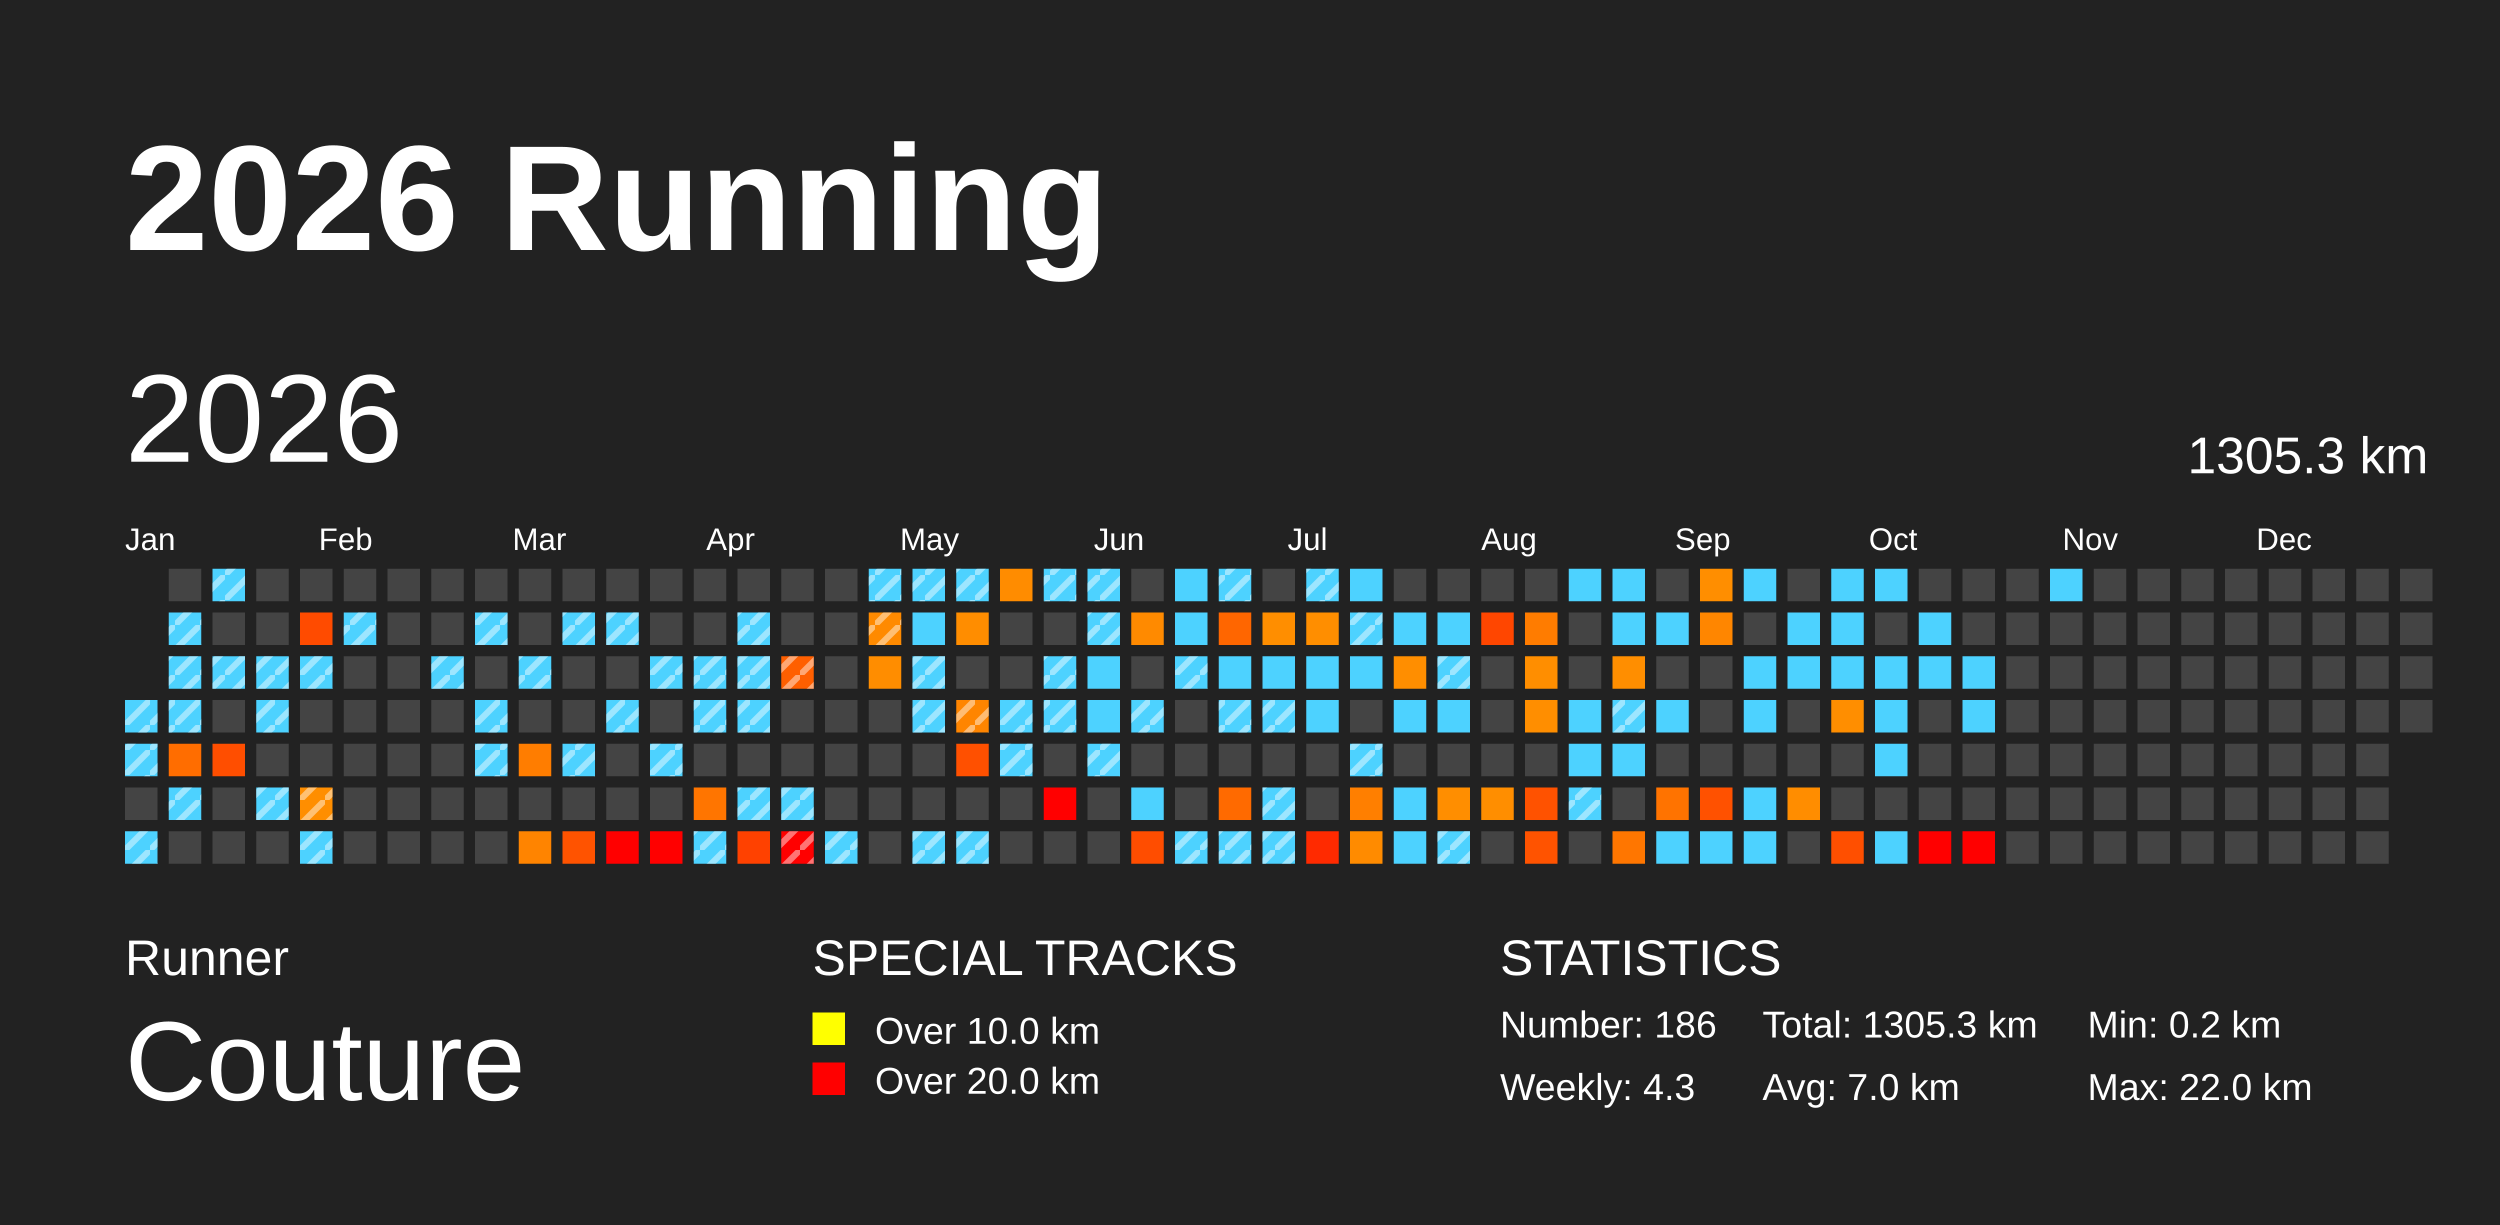
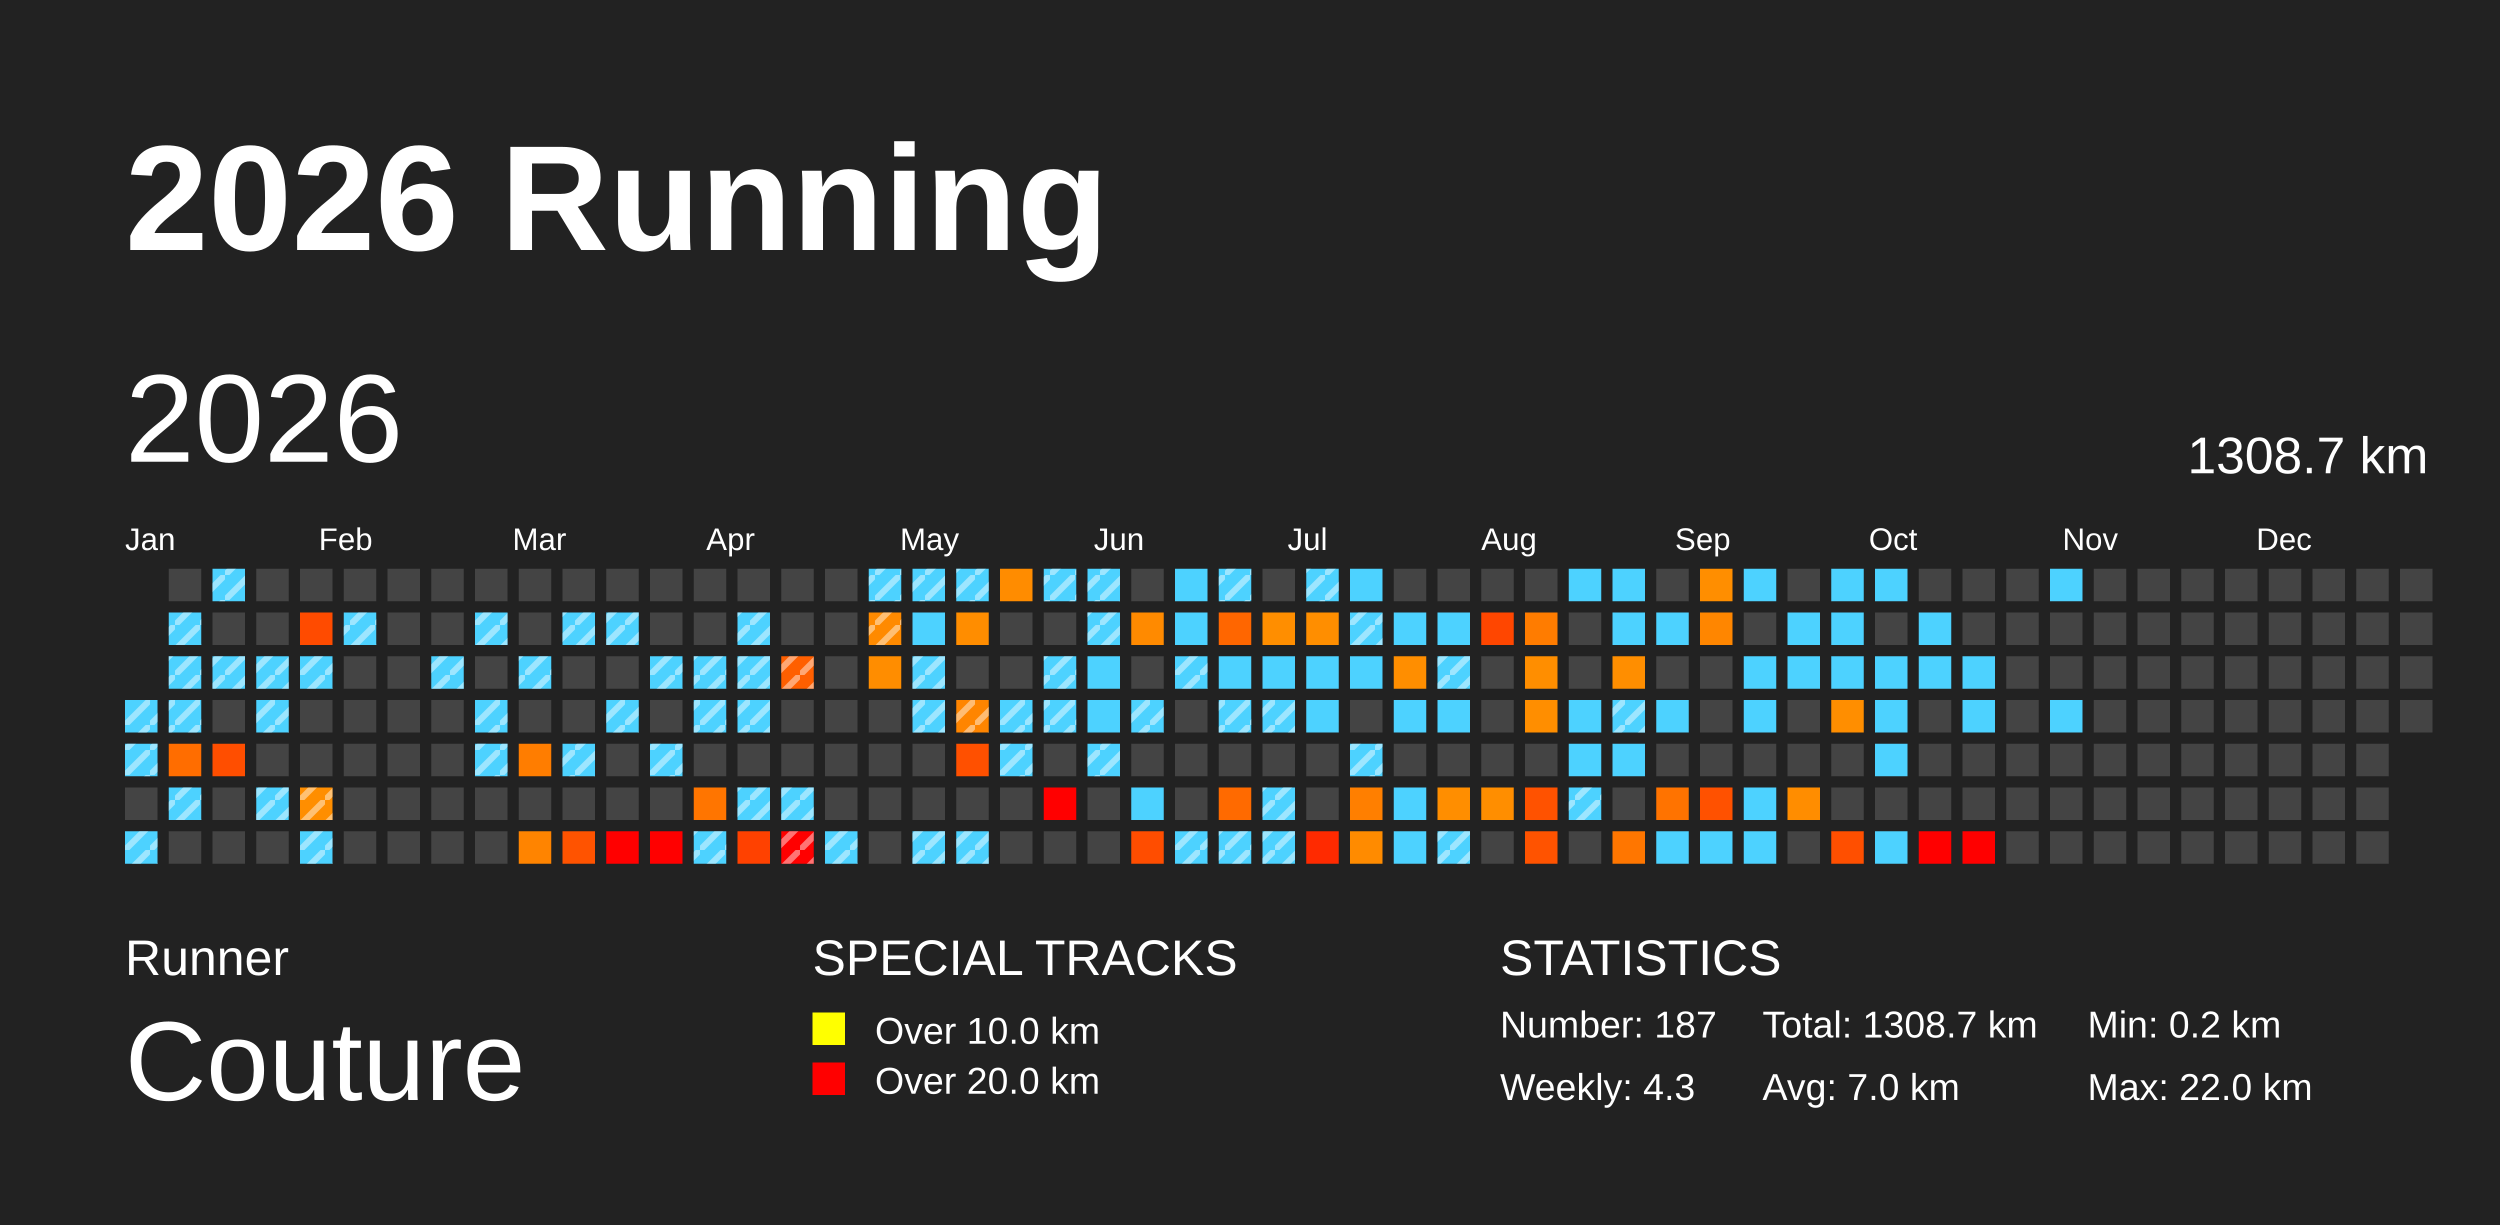
<svg xmlns="http://www.w3.org/2000/svg" baseProfile="full" height="98mm" version="1.1" viewBox="0,0,200,98" width="200mm">
  <defs>
    <pattern height="2" id="indoor-stripe" patternUnits="userSpaceOnUse" width="2">
      <line stroke="white" stroke-opacity="0.45" stroke-width="0.5" x1="0" x2="2" y1="2" y2="0" />
    </pattern>
  </defs>
  <rect fill="#222222" height="98" width="200" x="0" y="0" />
  <text fill="#FFFFFF" style="font-size:12px; font-family:Arial; font-weight:bold;" x="10" y="20">2026 Running</text>
  <text fill="#FFFFFF" style="font-size:4px; font-family:Arial" x="10" y="78">Runner</text>
  <text fill="#FFFFFF" style="font-size:9px; font-family:Arial" x="10" y="88">Couture</text>
  <text fill="#FFFFFF" style="font-size:4px; font-family:Arial" x="65" y="78">SPECIAL TRACKS</text>
  <rect fill="yellow" height="2.6" width="2.6" x="65" y="81" />
  <text fill="#FFFFFF" style="font-size:3px; font-family:Arial" x="70" y="83.5">Over 10.0 km</text>
  <rect fill="red" height="2.6" width="2.6" x="65" y="85" />
  <text fill="#FFFFFF" style="font-size:3px; font-family:Arial" x="70" y="87.5">Over 20.0 km</text>
  <text fill="#FFFFFF" style="font-size:4px; font-family:Arial" x="120" y="78">STATISTICS</text>
-   <text fill="#FFFFFF" style="font-size:3px; font-family:Arial" x="120" y="83">Number: 186</text>
+   <text fill="#FFFFFF" style="font-size:3px; font-family:Arial" x="120" y="83">Number: 187</text>
  <text fill="#FFFFFF" style="font-size:3px; font-family:Arial" x="120" y="88">Weekly: 4.3</text>
-   <text fill="#FFFFFF" style="font-size:3px; font-family:Arial" x="141" y="83">Total: 1305.3 km</text>
+   <text fill="#FFFFFF" style="font-size:3px; font-family:Arial" x="141" y="83">Total: 1308.7 km</text>
  <text fill="#FFFFFF" style="font-size:3px; font-family:Arial" x="141" y="88">Avg: 7.0 km</text>
  <text fill="#FFFFFF" style="font-size:3px; font-family:Arial" x="167" y="83">Min: 0.2 km</text>
  <text fill="#FFFFFF" style="font-size:3px; font-family:Arial" x="167" y="88">Max: 22.0 km</text>
  <text dominant-baseline="hanging" fill="#FFFFFF" style="font-size:10.0px; font-family:Arial;" x="10" y="30">2026</text>
-   <text dominant-baseline="hanging" fill="#FFFFFF" style="font-size:4.125px; font-family:Arial;" x="175" y="35">1305.3 km</text>
+   <text dominant-baseline="hanging" fill="#FFFFFF" style="font-size:4.125px; font-family:Arial;" x="175" y="35">1308.7 km</text>
  <text fill="#FFFFFF" style="font-size:2.5px; font-family:Arial" x="10.0" y="44">Jan</text>
  <text fill="#FFFFFF" style="font-size:2.5px; font-family:Arial" x="25.5" y="44">Feb</text>
  <text fill="#FFFFFF" style="font-size:2.5px; font-family:Arial" x="41.0" y="44">Mar</text>
  <text fill="#FFFFFF" style="font-size:2.5px; font-family:Arial" x="56.5" y="44">Apr</text>
  <text fill="#FFFFFF" style="font-size:2.5px; font-family:Arial" x="72.0" y="44">May</text>
  <text fill="#FFFFFF" style="font-size:2.5px; font-family:Arial" x="87.5" y="44">Jun</text>
  <text fill="#FFFFFF" style="font-size:2.5px; font-family:Arial" x="103.0" y="44">Jul</text>
  <text fill="#FFFFFF" style="font-size:2.5px; font-family:Arial" x="118.5" y="44">Aug</text>
  <text fill="#FFFFFF" style="font-size:2.5px; font-family:Arial" x="134.0" y="44">Sep</text>
  <text fill="#FFFFFF" style="font-size:2.5px; font-family:Arial" x="149.5" y="44">Oct</text>
  <text fill="#FFFFFF" style="font-size:2.5px; font-family:Arial" x="165.0" y="44">Nov</text>
  <text fill="#FFFFFF" style="font-size:2.5px; font-family:Arial" x="180.5" y="44">Dec</text>
  <rect fill="#4dd2ff" height="2.6" width="2.6" x="10.0" y="56.0" />
  <rect fill="url(#indoor-stripe)" height="2.6" style="pointer-events: none;" width="2.6" x="10.0" y="56.0" />
  <rect fill="#4dd2ff" height="2.6" width="2.6" x="10.0" y="59.5" />
  <rect fill="url(#indoor-stripe)" height="2.6" style="pointer-events: none;" width="2.6" x="10.0" y="59.5" />
  <rect fill="#444444" height="2.6" width="2.6" x="10.0" y="63.0" />
  <rect fill="#4dd2ff" height="2.6" width="2.6" x="10.0" y="66.5" />
  <rect fill="url(#indoor-stripe)" height="2.6" style="pointer-events: none;" width="2.6" x="10.0" y="66.5" />
  <rect fill="#444444" height="2.6" width="2.6" x="13.5" y="45.5" />
  <rect fill="#4dd2ff" height="2.6" width="2.6" x="13.5" y="49.0" />
  <rect fill="url(#indoor-stripe)" height="2.6" style="pointer-events: none;" width="2.6" x="13.5" y="49.0" />
  <rect fill="#4dd2ff" height="2.6" width="2.6" x="13.5" y="52.5" />
  <rect fill="url(#indoor-stripe)" height="2.6" style="pointer-events: none;" width="2.6" x="13.5" y="52.5" />
  <rect fill="#4dd2ff" height="2.6" width="2.6" x="13.5" y="56.0" />
  <rect fill="url(#indoor-stripe)" height="2.6" style="pointer-events: none;" width="2.6" x="13.5" y="56.0" />
  <rect fill="#ff6d00" height="2.6" width="2.6" x="13.5" y="59.5" />
  <rect fill="#4dd2ff" height="2.6" width="2.6" x="13.5" y="63.0" />
  <rect fill="url(#indoor-stripe)" height="2.6" style="pointer-events: none;" width="2.6" x="13.5" y="63.0" />
  <rect fill="#444444" height="2.6" width="2.6" x="13.5" y="66.5" />
  <rect fill="#4dd2ff" height="2.6" width="2.6" x="17.0" y="45.5" />
  <rect fill="url(#indoor-stripe)" height="2.6" style="pointer-events: none;" width="2.6" x="17.0" y="45.5" />
  <rect fill="#444444" height="2.6" width="2.6" x="17.0" y="49.0" />
  <rect fill="#4dd2ff" height="2.6" width="2.6" x="17.0" y="52.5" />
  <rect fill="url(#indoor-stripe)" height="2.6" style="pointer-events: none;" width="2.6" x="17.0" y="52.5" />
  <rect fill="#444444" height="2.6" width="2.6" x="17.0" y="56.0" />
  <rect fill="#ff4e00" height="2.6" width="2.6" x="17.0" y="59.5" />
  <rect fill="#444444" height="2.6" width="2.6" x="17.0" y="63.0" />
  <rect fill="#444444" height="2.6" width="2.6" x="17.0" y="66.5" />
  <rect fill="#444444" height="2.6" width="2.6" x="20.5" y="45.5" />
  <rect fill="#444444" height="2.6" width="2.6" x="20.5" y="49.0" />
  <rect fill="#4dd2ff" height="2.6" width="2.6" x="20.5" y="52.5" />
  <rect fill="url(#indoor-stripe)" height="2.6" style="pointer-events: none;" width="2.6" x="20.5" y="52.5" />
  <rect fill="#4dd2ff" height="2.6" width="2.6" x="20.5" y="56.0" />
  <rect fill="url(#indoor-stripe)" height="2.6" style="pointer-events: none;" width="2.6" x="20.5" y="56.0" />
  <rect fill="#444444" height="2.6" width="2.6" x="20.5" y="59.5" />
  <rect fill="#4dd2ff" height="2.6" width="2.6" x="20.5" y="63.0" />
  <rect fill="url(#indoor-stripe)" height="2.6" style="pointer-events: none;" width="2.6" x="20.5" y="63.0" />
  <rect fill="#444444" height="2.6" width="2.6" x="20.5" y="66.5" />
  <rect fill="#444444" height="2.6" width="2.6" x="24.0" y="45.5" />
  <rect fill="#ff4b00" height="2.6" width="2.6" x="24.0" y="49.0" />
  <rect fill="#4dd2ff" height="2.6" width="2.6" x="24.0" y="52.5" />
  <rect fill="url(#indoor-stripe)" height="2.6" style="pointer-events: none;" width="2.6" x="24.0" y="52.5" />
  <rect fill="#444444" height="2.6" width="2.6" x="24.0" y="56.0" />
  <rect fill="#444444" height="2.6" width="2.6" x="24.0" y="59.5" />
  <rect fill="#ff8e00" height="2.6" width="2.6" x="24.0" y="63.0" />
  <rect fill="url(#indoor-stripe)" height="2.6" style="pointer-events: none;" width="2.6" x="24.0" y="63.0" />
  <rect fill="#4dd2ff" height="2.6" width="2.6" x="24.0" y="66.5" />
  <rect fill="url(#indoor-stripe)" height="2.6" style="pointer-events: none;" width="2.6" x="24.0" y="66.5" />
  <rect fill="#444444" height="2.6" width="2.6" x="27.5" y="45.5" />
  <rect fill="#4dd2ff" height="2.6" width="2.6" x="27.5" y="49.0" />
  <rect fill="url(#indoor-stripe)" height="2.6" style="pointer-events: none;" width="2.6" x="27.5" y="49.0" />
  <rect fill="#444444" height="2.6" width="2.6" x="27.5" y="52.5" />
  <rect fill="#444444" height="2.6" width="2.6" x="27.5" y="56.0" />
  <rect fill="#444444" height="2.6" width="2.6" x="27.5" y="59.5" />
  <rect fill="#444444" height="2.6" width="2.6" x="27.5" y="63.0" />
  <rect fill="#444444" height="2.6" width="2.6" x="27.5" y="66.5" />
  <rect fill="#444444" height="2.6" width="2.6" x="31.0" y="45.5" />
  <rect fill="#444444" height="2.6" width="2.6" x="31.0" y="49.0" />
  <rect fill="#444444" height="2.6" width="2.6" x="31.0" y="52.5" />
  <rect fill="#444444" height="2.6" width="2.6" x="31.0" y="56.0" />
  <rect fill="#444444" height="2.6" width="2.6" x="31.0" y="59.5" />
  <rect fill="#444444" height="2.6" width="2.6" x="31.0" y="63.0" />
  <rect fill="#444444" height="2.6" width="2.6" x="31.0" y="66.5" />
  <rect fill="#444444" height="2.6" width="2.6" x="34.5" y="45.5" />
  <rect fill="#444444" height="2.6" width="2.6" x="34.5" y="49.0" />
  <rect fill="#4dd2ff" height="2.6" width="2.6" x="34.5" y="52.5" />
  <rect fill="url(#indoor-stripe)" height="2.6" style="pointer-events: none;" width="2.6" x="34.5" y="52.5" />
  <rect fill="#444444" height="2.6" width="2.6" x="34.5" y="56.0" />
  <rect fill="#444444" height="2.6" width="2.6" x="34.5" y="59.5" />
  <rect fill="#444444" height="2.6" width="2.6" x="34.5" y="63.0" />
  <rect fill="#444444" height="2.6" width="2.6" x="34.5" y="66.5" />
  <rect fill="#444444" height="2.6" width="2.6" x="38.0" y="45.5" />
  <rect fill="#4dd2ff" height="2.6" width="2.6" x="38.0" y="49.0" />
  <rect fill="url(#indoor-stripe)" height="2.6" style="pointer-events: none;" width="2.6" x="38.0" y="49.0" />
  <rect fill="#444444" height="2.6" width="2.6" x="38.0" y="52.5" />
  <rect fill="#4dd2ff" height="2.6" width="2.6" x="38.0" y="56.0" />
  <rect fill="url(#indoor-stripe)" height="2.6" style="pointer-events: none;" width="2.6" x="38.0" y="56.0" />
  <rect fill="#4dd2ff" height="2.6" width="2.6" x="38.0" y="59.5" />
  <rect fill="url(#indoor-stripe)" height="2.6" style="pointer-events: none;" width="2.6" x="38.0" y="59.5" />
  <rect fill="#444444" height="2.6" width="2.6" x="38.0" y="63.0" />
  <rect fill="#444444" height="2.6" width="2.6" x="38.0" y="66.5" />
  <rect fill="#444444" height="2.6" width="2.6" x="41.5" y="45.5" />
  <rect fill="#444444" height="2.6" width="2.6" x="41.5" y="49.0" />
  <rect fill="#4dd2ff" height="2.6" width="2.6" x="41.5" y="52.5" />
  <rect fill="url(#indoor-stripe)" height="2.6" style="pointer-events: none;" width="2.6" x="41.5" y="52.5" />
  <rect fill="#444444" height="2.6" width="2.6" x="41.5" y="56.0" />
  <rect fill="#ff7d00" height="2.6" width="2.6" x="41.5" y="59.5" />
  <rect fill="#444444" height="2.6" width="2.6" x="41.5" y="63.0" />
  <rect fill="#ff8400" height="2.6" width="2.6" x="41.5" y="66.5" />
  <rect fill="#444444" height="2.6" width="2.6" x="45.0" y="45.5" />
  <rect fill="#4dd2ff" height="2.6" width="2.6" x="45.0" y="49.0" />
  <rect fill="url(#indoor-stripe)" height="2.6" style="pointer-events: none;" width="2.6" x="45.0" y="49.0" />
  <rect fill="#444444" height="2.6" width="2.6" x="45.0" y="52.5" />
  <rect fill="#444444" height="2.6" width="2.6" x="45.0" y="56.0" />
  <rect fill="#4dd2ff" height="2.6" width="2.6" x="45.0" y="59.5" />
  <rect fill="url(#indoor-stripe)" height="2.6" style="pointer-events: none;" width="2.6" x="45.0" y="59.5" />
  <rect fill="#444444" height="2.6" width="2.6" x="45.0" y="63.0" />
  <rect fill="#ff5300" height="2.6" width="2.6" x="45.0" y="66.5" />
  <rect fill="#444444" height="2.6" width="2.6" x="48.5" y="45.5" />
  <rect fill="#4dd2ff" height="2.6" width="2.6" x="48.5" y="49.0" />
  <rect fill="url(#indoor-stripe)" height="2.6" style="pointer-events: none;" width="2.6" x="48.5" y="49.0" />
  <rect fill="#444444" height="2.6" width="2.6" x="48.5" y="52.5" />
  <rect fill="#4dd2ff" height="2.6" width="2.6" x="48.5" y="56.0" />
  <rect fill="url(#indoor-stripe)" height="2.6" style="pointer-events: none;" width="2.6" x="48.5" y="56.0" />
  <rect fill="#444444" height="2.6" width="2.6" x="48.5" y="59.5" />
  <rect fill="#444444" height="2.6" width="2.6" x="48.5" y="63.0" />
  <rect fill="red" height="2.6" width="2.6" x="48.5" y="66.5" />
  <rect fill="#444444" height="2.6" width="2.6" x="52.0" y="45.5" />
  <rect fill="#444444" height="2.6" width="2.6" x="52.0" y="49.0" />
  <rect fill="#4dd2ff" height="2.6" width="2.6" x="52.0" y="52.5" />
  <rect fill="url(#indoor-stripe)" height="2.6" style="pointer-events: none;" width="2.6" x="52.0" y="52.5" />
  <rect fill="#444444" height="2.6" width="2.6" x="52.0" y="56.0" />
  <rect fill="#4dd2ff" height="2.6" width="2.6" x="52.0" y="59.5" />
  <rect fill="url(#indoor-stripe)" height="2.6" style="pointer-events: none;" width="2.6" x="52.0" y="59.5" />
  <rect fill="#444444" height="2.6" width="2.6" x="52.0" y="63.0" />
  <rect fill="red" height="2.6" width="2.6" x="52.0" y="66.5" />
  <rect fill="#444444" height="2.6" width="2.6" x="55.5" y="45.5" />
  <rect fill="#444444" height="2.6" width="2.6" x="55.5" y="49.0" />
  <rect fill="#4dd2ff" height="2.6" width="2.6" x="55.5" y="52.5" />
  <rect fill="url(#indoor-stripe)" height="2.6" style="pointer-events: none;" width="2.6" x="55.5" y="52.5" />
  <rect fill="#4dd2ff" height="2.6" width="2.6" x="55.5" y="56.0" />
  <rect fill="url(#indoor-stripe)" height="2.6" style="pointer-events: none;" width="2.6" x="55.5" y="56.0" />
  <rect fill="#444444" height="2.6" width="2.6" x="55.5" y="59.5" />
  <rect fill="#ff7500" height="2.6" width="2.6" x="55.5" y="63.0" />
  <rect fill="#4dd2ff" height="2.6" width="2.6" x="55.5" y="66.5" />
  <rect fill="url(#indoor-stripe)" height="2.6" style="pointer-events: none;" width="2.6" x="55.5" y="66.5" />
  <rect fill="#444444" height="2.6" width="2.6" x="59.0" y="45.5" />
  <rect fill="#4dd2ff" height="2.6" width="2.6" x="59.0" y="49.0" />
  <rect fill="url(#indoor-stripe)" height="2.6" style="pointer-events: none;" width="2.6" x="59.0" y="49.0" />
  <rect fill="#4dd2ff" height="2.6" width="2.6" x="59.0" y="52.5" />
  <rect fill="url(#indoor-stripe)" height="2.6" style="pointer-events: none;" width="2.6" x="59.0" y="52.5" />
  <rect fill="#4dd2ff" height="2.6" width="2.6" x="59.0" y="56.0" />
  <rect fill="url(#indoor-stripe)" height="2.6" style="pointer-events: none;" width="2.6" x="59.0" y="56.0" />
  <rect fill="#444444" height="2.6" width="2.6" x="59.0" y="59.5" />
  <rect fill="#4dd2ff" height="2.6" width="2.6" x="59.0" y="63.0" />
  <rect fill="url(#indoor-stripe)" height="2.6" style="pointer-events: none;" width="2.6" x="59.0" y="63.0" />
  <rect fill="#ff4100" height="2.6" width="2.6" x="59.0" y="66.5" />
  <rect fill="#444444" height="2.6" width="2.6" x="62.5" y="45.5" />
  <rect fill="#444444" height="2.6" width="2.6" x="62.5" y="49.0" />
  <rect fill="#ff5f00" height="2.6" width="2.6" x="62.5" y="52.5" />
  <rect fill="url(#indoor-stripe)" height="2.6" style="pointer-events: none;" width="2.6" x="62.5" y="52.5" />
  <rect fill="#444444" height="2.6" width="2.6" x="62.5" y="56.0" />
  <rect fill="#444444" height="2.6" width="2.6" x="62.5" y="59.5" />
  <rect fill="#4dd2ff" height="2.6" width="2.6" x="62.5" y="63.0" />
  <rect fill="url(#indoor-stripe)" height="2.6" style="pointer-events: none;" width="2.6" x="62.5" y="63.0" />
  <rect fill="red" height="2.6" width="2.6" x="62.5" y="66.5" />
  <rect fill="url(#indoor-stripe)" height="2.6" style="pointer-events: none;" width="2.6" x="62.5" y="66.5" />
  <rect fill="#444444" height="2.6" width="2.6" x="66.0" y="45.5" />
  <rect fill="#444444" height="2.6" width="2.6" x="66.0" y="49.0" />
  <rect fill="#444444" height="2.6" width="2.6" x="66.0" y="52.5" />
  <rect fill="#444444" height="2.6" width="2.6" x="66.0" y="56.0" />
  <rect fill="#444444" height="2.6" width="2.6" x="66.0" y="59.5" />
  <rect fill="#444444" height="2.6" width="2.6" x="66.0" y="63.0" />
  <rect fill="#4dd2ff" height="2.6" width="2.6" x="66.0" y="66.5" />
  <rect fill="url(#indoor-stripe)" height="2.6" style="pointer-events: none;" width="2.6" x="66.0" y="66.5" />
  <rect fill="#4dd2ff" height="2.6" width="2.6" x="69.5" y="45.5" />
  <rect fill="url(#indoor-stripe)" height="2.6" style="pointer-events: none;" width="2.6" x="69.5" y="45.5" />
  <rect fill="#ff8a00" height="2.6" width="2.6" x="69.5" y="49.0" />
  <rect fill="url(#indoor-stripe)" height="2.6" style="pointer-events: none;" width="2.6" x="69.5" y="49.0" />
  <rect fill="#ff8d00" height="2.6" width="2.6" x="69.5" y="52.5" />
  <rect fill="#444444" height="2.6" width="2.6" x="69.5" y="56.0" />
  <rect fill="#444444" height="2.6" width="2.6" x="69.5" y="59.5" />
  <rect fill="#444444" height="2.6" width="2.6" x="69.5" y="63.0" />
  <rect fill="#444444" height="2.6" width="2.6" x="69.5" y="66.5" />
  <rect fill="#4dd2ff" height="2.6" width="2.6" x="73.0" y="45.5" />
  <rect fill="url(#indoor-stripe)" height="2.6" style="pointer-events: none;" width="2.6" x="73.0" y="45.5" />
  <rect fill="#4dd2ff" height="2.6" width="2.6" x="73.0" y="49.0" />
  <rect fill="#4dd2ff" height="2.6" width="2.6" x="73.0" y="52.5" />
  <rect fill="url(#indoor-stripe)" height="2.6" style="pointer-events: none;" width="2.6" x="73.0" y="52.5" />
  <rect fill="#4dd2ff" height="2.6" width="2.6" x="73.0" y="56.0" />
  <rect fill="url(#indoor-stripe)" height="2.6" style="pointer-events: none;" width="2.6" x="73.0" y="56.0" />
  <rect fill="#444444" height="2.6" width="2.6" x="73.0" y="59.5" />
  <rect fill="#444444" height="2.6" width="2.6" x="73.0" y="63.0" />
  <rect fill="#4dd2ff" height="2.6" width="2.6" x="73.0" y="66.5" />
  <rect fill="url(#indoor-stripe)" height="2.6" style="pointer-events: none;" width="2.6" x="73.0" y="66.5" />
  <rect fill="#4dd2ff" height="2.6" width="2.6" x="76.5" y="45.5" />
  <rect fill="url(#indoor-stripe)" height="2.6" style="pointer-events: none;" width="2.6" x="76.5" y="45.5" />
  <rect fill="#ff8d00" height="2.6" width="2.6" x="76.5" y="49.0" />
  <rect fill="#444444" height="2.6" width="2.6" x="76.5" y="52.5" />
  <rect fill="#ff8500" height="2.6" width="2.6" x="76.5" y="56.0" />
  <rect fill="url(#indoor-stripe)" height="2.6" style="pointer-events: none;" width="2.6" x="76.5" y="56.0" />
  <rect fill="#ff5000" height="2.6" width="2.6" x="76.5" y="59.5" />
  <rect fill="#444444" height="2.6" width="2.6" x="76.5" y="63.0" />
  <rect fill="#4dd2ff" height="2.6" width="2.6" x="76.5" y="66.5" />
  <rect fill="url(#indoor-stripe)" height="2.6" style="pointer-events: none;" width="2.6" x="76.5" y="66.5" />
  <rect fill="#ff8c00" height="2.6" width="2.6" x="80.0" y="45.5" />
  <rect fill="#444444" height="2.6" width="2.6" x="80.0" y="49.0" />
  <rect fill="#444444" height="2.6" width="2.6" x="80.0" y="52.5" />
  <rect fill="#4dd2ff" height="2.6" width="2.6" x="80.0" y="56.0" />
  <rect fill="url(#indoor-stripe)" height="2.6" style="pointer-events: none;" width="2.6" x="80.0" y="56.0" />
  <rect fill="#4dd2ff" height="2.6" width="2.6" x="80.0" y="59.5" />
  <rect fill="url(#indoor-stripe)" height="2.6" style="pointer-events: none;" width="2.6" x="80.0" y="59.5" />
  <rect fill="#444444" height="2.6" width="2.6" x="80.0" y="63.0" />
  <rect fill="#444444" height="2.6" width="2.6" x="80.0" y="66.5" />
  <rect fill="#4dd2ff" height="2.6" width="2.6" x="83.5" y="45.5" />
  <rect fill="url(#indoor-stripe)" height="2.6" style="pointer-events: none;" width="2.6" x="83.5" y="45.5" />
  <rect fill="#444444" height="2.6" width="2.6" x="83.5" y="49.0" />
  <rect fill="#4dd2ff" height="2.6" width="2.6" x="83.5" y="52.5" />
  <rect fill="url(#indoor-stripe)" height="2.6" style="pointer-events: none;" width="2.6" x="83.5" y="52.5" />
  <rect fill="#4dd2ff" height="2.6" width="2.6" x="83.5" y="56.0" />
  <rect fill="url(#indoor-stripe)" height="2.6" style="pointer-events: none;" width="2.6" x="83.5" y="56.0" />
  <rect fill="#444444" height="2.6" width="2.6" x="83.5" y="59.5" />
  <rect fill="red" height="2.6" width="2.6" x="83.5" y="63.0" />
  <rect fill="#444444" height="2.6" width="2.6" x="83.5" y="66.5" />
  <rect fill="#4dd2ff" height="2.6" width="2.6" x="87.0" y="45.5" />
  <rect fill="url(#indoor-stripe)" height="2.6" style="pointer-events: none;" width="2.6" x="87.0" y="45.5" />
  <rect fill="#4dd2ff" height="2.6" width="2.6" x="87.0" y="49.0" />
  <rect fill="url(#indoor-stripe)" height="2.6" style="pointer-events: none;" width="2.6" x="87.0" y="49.0" />
  <rect fill="#4dd2ff" height="2.6" width="2.6" x="87.0" y="52.5" />
  <rect fill="#4dd2ff" height="2.6" width="2.6" x="87.0" y="56.0" />
  <rect fill="#4dd2ff" height="2.6" width="2.6" x="87.0" y="59.5" />
  <rect fill="url(#indoor-stripe)" height="2.6" style="pointer-events: none;" width="2.6" x="87.0" y="59.5" />
  <rect fill="#444444" height="2.6" width="2.6" x="87.0" y="63.0" />
  <rect fill="#444444" height="2.6" width="2.6" x="87.0" y="66.5" />
  <rect fill="#444444" height="2.6" width="2.6" x="90.5" y="45.5" />
  <rect fill="#ff8a00" height="2.6" width="2.6" x="90.5" y="49.0" />
  <rect fill="#444444" height="2.6" width="2.6" x="90.5" y="52.5" />
  <rect fill="#4dd2ff" height="2.6" width="2.6" x="90.5" y="56.0" />
  <rect fill="url(#indoor-stripe)" height="2.6" style="pointer-events: none;" width="2.6" x="90.5" y="56.0" />
  <rect fill="#444444" height="2.6" width="2.6" x="90.5" y="59.5" />
  <rect fill="#4dd2ff" height="2.6" width="2.6" x="90.5" y="63.0" />
  <rect fill="#ff4d00" height="2.6" width="2.6" x="90.5" y="66.5" />
  <rect fill="#4dd2ff" height="2.6" width="2.6" x="94.0" y="45.5" />
  <rect fill="#4dd2ff" height="2.6" width="2.6" x="94.0" y="49.0" />
  <rect fill="#4dd2ff" height="2.6" width="2.6" x="94.0" y="52.5" />
  <rect fill="url(#indoor-stripe)" height="2.6" style="pointer-events: none;" width="2.6" x="94.0" y="52.5" />
  <rect fill="#444444" height="2.6" width="2.6" x="94.0" y="56.0" />
  <rect fill="#444444" height="2.6" width="2.6" x="94.0" y="59.5" />
  <rect fill="#444444" height="2.6" width="2.6" x="94.0" y="63.0" />
  <rect fill="#4dd2ff" height="2.6" width="2.6" x="94.0" y="66.5" />
  <rect fill="url(#indoor-stripe)" height="2.6" style="pointer-events: none;" width="2.6" x="94.0" y="66.5" />
  <rect fill="#4dd2ff" height="2.6" width="2.6" x="97.5" y="45.5" />
  <rect fill="url(#indoor-stripe)" height="2.6" style="pointer-events: none;" width="2.6" x="97.5" y="45.5" />
  <rect fill="#ff6600" height="2.6" width="2.6" x="97.5" y="49.0" />
  <rect fill="#4dd2ff" height="2.6" width="2.6" x="97.5" y="52.5" />
  <rect fill="#4dd2ff" height="2.6" width="2.6" x="97.5" y="56.0" />
  <rect fill="url(#indoor-stripe)" height="2.6" style="pointer-events: none;" width="2.6" x="97.5" y="56.0" />
  <rect fill="#444444" height="2.6" width="2.6" x="97.5" y="59.5" />
  <rect fill="#ff6a00" height="2.6" width="2.6" x="97.5" y="63.0" />
  <rect fill="#4dd2ff" height="2.6" width="2.6" x="97.5" y="66.5" />
  <rect fill="url(#indoor-stripe)" height="2.6" style="pointer-events: none;" width="2.6" x="97.5" y="66.5" />
  <rect fill="#444444" height="2.6" width="2.6" x="101.0" y="45.5" />
  <rect fill="#ff8e00" height="2.6" width="2.6" x="101.0" y="49.0" />
  <rect fill="#4dd2ff" height="2.6" width="2.6" x="101.0" y="52.5" />
  <rect fill="#4dd2ff" height="2.6" width="2.6" x="101.0" y="56.0" />
  <rect fill="url(#indoor-stripe)" height="2.6" style="pointer-events: none;" width="2.6" x="101.0" y="56.0" />
  <rect fill="#444444" height="2.6" width="2.6" x="101.0" y="59.5" />
  <rect fill="#4dd2ff" height="2.6" width="2.6" x="101.0" y="63.0" />
  <rect fill="url(#indoor-stripe)" height="2.6" style="pointer-events: none;" width="2.6" x="101.0" y="63.0" />
  <rect fill="#4dd2ff" height="2.6" width="2.6" x="101.0" y="66.5" />
  <rect fill="url(#indoor-stripe)" height="2.6" style="pointer-events: none;" width="2.6" x="101.0" y="66.5" />
  <rect fill="#4dd2ff" height="2.6" width="2.6" x="104.5" y="45.5" />
  <rect fill="url(#indoor-stripe)" height="2.6" style="pointer-events: none;" width="2.6" x="104.5" y="45.5" />
  <rect fill="#ff8e00" height="2.6" width="2.6" x="104.5" y="49.0" />
  <rect fill="#4dd2ff" height="2.6" width="2.6" x="104.5" y="52.5" />
  <rect fill="#4dd2ff" height="2.6" width="2.6" x="104.5" y="56.0" />
  <rect fill="#444444" height="2.6" width="2.6" x="104.5" y="59.5" />
  <rect fill="#444444" height="2.6" width="2.6" x="104.5" y="63.0" />
  <rect fill="#ff2a00" height="2.6" width="2.6" x="104.5" y="66.5" />
  <rect fill="#4dd2ff" height="2.6" width="2.6" x="108.0" y="45.5" />
  <rect fill="#4dd2ff" height="2.6" width="2.6" x="108.0" y="49.0" />
  <rect fill="url(#indoor-stripe)" height="2.6" style="pointer-events: none;" width="2.6" x="108.0" y="49.0" />
  <rect fill="#4dd2ff" height="2.6" width="2.6" x="108.0" y="52.5" />
  <rect fill="#444444" height="2.6" width="2.6" x="108.0" y="56.0" />
  <rect fill="#4dd2ff" height="2.6" width="2.6" x="108.0" y="59.5" />
  <rect fill="url(#indoor-stripe)" height="2.6" style="pointer-events: none;" width="2.6" x="108.0" y="59.5" />
  <rect fill="#ff7f00" height="2.6" width="2.6" x="108.0" y="63.0" />
  <rect fill="#ff8b00" height="2.6" width="2.6" x="108.0" y="66.5" />
  <rect fill="#444444" height="2.6" width="2.6" x="111.5" y="45.5" />
  <rect fill="#4dd2ff" height="2.6" width="2.6" x="111.5" y="49.0" />
  <rect fill="#ff8e00" height="2.6" width="2.6" x="111.5" y="52.5" />
  <rect fill="#4dd2ff" height="2.6" width="2.6" x="111.5" y="56.0" />
  <rect fill="#444444" height="2.6" width="2.6" x="111.5" y="59.5" />
  <rect fill="#4dd2ff" height="2.6" width="2.6" x="111.5" y="63.0" />
  <rect fill="#4dd2ff" height="2.6" width="2.6" x="111.5" y="66.5" />
  <rect fill="#444444" height="2.6" width="2.6" x="115.0" y="45.5" />
  <rect fill="#4dd2ff" height="2.6" width="2.6" x="115.0" y="49.0" />
  <rect fill="#4dd2ff" height="2.6" width="2.6" x="115.0" y="52.5" />
  <rect fill="url(#indoor-stripe)" height="2.6" style="pointer-events: none;" width="2.6" x="115.0" y="52.5" />
  <rect fill="#4dd2ff" height="2.6" width="2.6" x="115.0" y="56.0" />
  <rect fill="#444444" height="2.6" width="2.6" x="115.0" y="59.5" />
  <rect fill="#ff8e00" height="2.6" width="2.6" x="115.0" y="63.0" />
  <rect fill="#4dd2ff" height="2.6" width="2.6" x="115.0" y="66.5" />
  <rect fill="url(#indoor-stripe)" height="2.6" style="pointer-events: none;" width="2.6" x="115.0" y="66.5" />
  <rect fill="#444444" height="2.6" width="2.6" x="118.5" y="45.5" />
  <rect fill="#ff4600" height="2.6" width="2.6" x="118.5" y="49.0" />
  <rect fill="#444444" height="2.6" width="2.6" x="118.5" y="52.5" />
  <rect fill="#444444" height="2.6" width="2.6" x="118.5" y="56.0" />
  <rect fill="#444444" height="2.6" width="2.6" x="118.5" y="59.5" />
  <rect fill="#ff8e00" height="2.6" width="2.6" x="118.5" y="63.0" />
  <rect fill="#444444" height="2.6" width="2.6" x="118.5" y="66.5" />
  <rect fill="#444444" height="2.6" width="2.6" x="122.0" y="45.5" />
  <rect fill="#ff7c00" height="2.6" width="2.6" x="122.0" y="49.0" />
  <rect fill="#ff8e00" height="2.6" width="2.6" x="122.0" y="52.5" />
  <rect fill="#ff8e00" height="2.6" width="2.6" x="122.0" y="56.0" />
  <rect fill="#444444" height="2.6" width="2.6" x="122.0" y="59.5" />
  <rect fill="#ff5200" height="2.6" width="2.6" x="122.0" y="63.0" />
  <rect fill="#ff5300" height="2.6" width="2.6" x="122.0" y="66.5" />
  <rect fill="#4dd2ff" height="2.6" width="2.6" x="125.5" y="45.5" />
  <rect fill="#444444" height="2.6" width="2.6" x="125.5" y="49.0" />
  <rect fill="#444444" height="2.6" width="2.6" x="125.5" y="52.5" />
  <rect fill="#4dd2ff" height="2.6" width="2.6" x="125.5" y="56.0" />
  <rect fill="#4dd2ff" height="2.6" width="2.6" x="125.5" y="59.5" />
  <rect fill="#4dd2ff" height="2.6" width="2.6" x="125.5" y="63.0" />
  <rect fill="url(#indoor-stripe)" height="2.6" style="pointer-events: none;" width="2.6" x="125.5" y="63.0" />
  <rect fill="#444444" height="2.6" width="2.6" x="125.5" y="66.5" />
  <rect fill="#4dd2ff" height="2.6" width="2.6" x="129.0" y="45.5" />
  <rect fill="#4dd2ff" height="2.6" width="2.6" x="129.0" y="49.0" />
  <rect fill="#ff8e00" height="2.6" width="2.6" x="129.0" y="52.5" />
  <rect fill="#4dd2ff" height="2.6" width="2.6" x="129.0" y="56.0" />
  <rect fill="url(#indoor-stripe)" height="2.6" style="pointer-events: none;" width="2.6" x="129.0" y="56.0" />
  <rect fill="#4dd2ff" height="2.6" width="2.6" x="129.0" y="59.5" />
  <rect fill="#444444" height="2.6" width="2.6" x="129.0" y="63.0" />
  <rect fill="#ff7600" height="2.6" width="2.6" x="129.0" y="66.5" />
  <rect fill="#444444" height="2.6" width="2.6" x="132.5" y="45.5" />
  <rect fill="#4dd2ff" height="2.6" width="2.6" x="132.5" y="49.0" />
  <rect fill="#444444" height="2.6" width="2.6" x="132.5" y="52.5" />
  <rect fill="#4dd2ff" height="2.6" width="2.6" x="132.5" y="56.0" />
  <rect fill="#444444" height="2.6" width="2.6" x="132.5" y="59.5" />
  <rect fill="#ff7300" height="2.6" width="2.6" x="132.5" y="63.0" />
  <rect fill="#4dd2ff" height="2.6" width="2.6" x="132.5" y="66.5" />
  <rect fill="#ff8e00" height="2.6" width="2.6" x="136.0" y="45.5" />
  <rect fill="#ff8600" height="2.6" width="2.6" x="136.0" y="49.0" />
  <rect fill="#444444" height="2.6" width="2.6" x="136.0" y="52.5" />
  <rect fill="#444444" height="2.6" width="2.6" x="136.0" y="56.0" />
  <rect fill="#444444" height="2.6" width="2.6" x="136.0" y="59.5" />
  <rect fill="#ff5100" height="2.6" width="2.6" x="136.0" y="63.0" />
  <rect fill="#4dd2ff" height="2.6" width="2.6" x="136.0" y="66.5" />
  <rect fill="#4dd2ff" height="2.6" width="2.6" x="139.5" y="45.5" />
  <rect fill="#444444" height="2.6" width="2.6" x="139.5" y="49.0" />
  <rect fill="#4dd2ff" height="2.6" width="2.6" x="139.5" y="52.5" />
  <rect fill="#4dd2ff" height="2.6" width="2.6" x="139.5" y="56.0" />
  <rect fill="#444444" height="2.6" width="2.6" x="139.5" y="59.5" />
  <rect fill="#4dd2ff" height="2.6" width="2.6" x="139.5" y="63.0" />
  <rect fill="#4dd2ff" height="2.6" width="2.6" x="139.5" y="66.5" />
  <rect fill="#444444" height="2.6" width="2.6" x="143.0" y="45.5" />
  <rect fill="#4dd2ff" height="2.6" width="2.6" x="143.0" y="49.0" />
  <rect fill="#4dd2ff" height="2.6" width="2.6" x="143.0" y="52.5" />
  <rect fill="#444444" height="2.6" width="2.6" x="143.0" y="56.0" />
  <rect fill="#444444" height="2.6" width="2.6" x="143.0" y="59.5" />
  <rect fill="#ff8d00" height="2.6" width="2.6" x="143.0" y="63.0" />
  <rect fill="#444444" height="2.6" width="2.6" x="143.0" y="66.5" />
  <rect fill="#4dd2ff" height="2.6" width="2.6" x="146.5" y="45.5" />
  <rect fill="#4dd2ff" height="2.6" width="2.6" x="146.5" y="49.0" />
  <rect fill="#4dd2ff" height="2.6" width="2.6" x="146.5" y="52.5" />
  <rect fill="#ff8e00" height="2.6" width="2.6" x="146.5" y="56.0" />
  <rect fill="#444444" height="2.6" width="2.6" x="146.5" y="59.5" />
  <rect fill="#444444" height="2.6" width="2.6" x="146.5" y="63.0" />
  <rect fill="#ff4f00" height="2.6" width="2.6" x="146.5" y="66.5" />
  <rect fill="#4dd2ff" height="2.6" width="2.6" x="150.0" y="45.5" />
  <rect fill="#444444" height="2.6" width="2.6" x="150.0" y="49.0" />
  <rect fill="#4dd2ff" height="2.6" width="2.6" x="150.0" y="52.5" />
  <rect fill="#4dd2ff" height="2.6" width="2.6" x="150.0" y="56.0" />
  <rect fill="#4dd2ff" height="2.6" width="2.6" x="150.0" y="59.5" />
  <rect fill="#444444" height="2.6" width="2.6" x="150.0" y="63.0" />
  <rect fill="#4dd2ff" height="2.6" width="2.6" x="150.0" y="66.5" />
  <rect fill="#444444" height="2.6" width="2.6" x="153.5" y="45.5" />
  <rect fill="#4dd2ff" height="2.6" width="2.6" x="153.5" y="49.0" />
  <rect fill="#4dd2ff" height="2.6" width="2.6" x="153.5" y="52.5" />
  <rect fill="#444444" height="2.6" width="2.6" x="153.5" y="56.0" />
  <rect fill="#444444" height="2.6" width="2.6" x="153.5" y="59.5" />
  <rect fill="#444444" height="2.6" width="2.6" x="153.5" y="63.0" />
  <rect fill="red" height="2.6" width="2.6" x="153.5" y="66.5" />
  <rect fill="#444444" height="2.6" width="2.6" x="157.0" y="45.5" />
  <rect fill="#444444" height="2.6" width="2.6" x="157.0" y="49.0" />
  <rect fill="#4dd2ff" height="2.6" width="2.6" x="157.0" y="52.5" />
  <rect fill="#4dd2ff" height="2.6" width="2.6" x="157.0" y="56.0" />
  <rect fill="#444444" height="2.6" width="2.6" x="157.0" y="59.5" />
  <rect fill="#444444" height="2.6" width="2.6" x="157.0" y="63.0" />
  <rect fill="red" height="2.6" width="2.6" x="157.0" y="66.5" />
  <rect fill="#444444" height="2.6" width="2.6" x="160.5" y="45.5" />
  <rect fill="#444444" height="2.6" width="2.6" x="160.5" y="49.0" />
  <rect fill="#444444" height="2.6" width="2.6" x="160.5" y="52.5" />
  <rect fill="#444444" height="2.6" width="2.6" x="160.5" y="56.0" />
  <rect fill="#444444" height="2.6" width="2.6" x="160.5" y="59.5" />
  <rect fill="#444444" height="2.6" width="2.6" x="160.5" y="63.0" />
  <rect fill="#444444" height="2.6" width="2.6" x="160.5" y="66.5" />
  <rect fill="#4dd2ff" height="2.6" width="2.6" x="164.0" y="45.5" />
  <rect fill="#444444" height="2.6" width="2.6" x="164.0" y="49.0" />
  <rect fill="#444444" height="2.6" width="2.6" x="164.0" y="52.5" />
-   <rect fill="#444444" height="2.6" width="2.6" x="164.0" y="56.0" />
+   <rect fill="#4dd2ff" height="2.6" width="2.6" x="164.0" y="56.0" />
  <rect fill="#444444" height="2.6" width="2.6" x="164.0" y="59.5" />
  <rect fill="#444444" height="2.6" width="2.6" x="164.0" y="63.0" />
  <rect fill="#444444" height="2.6" width="2.6" x="164.0" y="66.5" />
  <rect fill="#444444" height="2.6" width="2.6" x="167.5" y="45.5" />
  <rect fill="#444444" height="2.6" width="2.6" x="167.5" y="49.0" />
  <rect fill="#444444" height="2.6" width="2.6" x="167.5" y="52.5" />
  <rect fill="#444444" height="2.6" width="2.6" x="167.5" y="56.0" />
  <rect fill="#444444" height="2.6" width="2.6" x="167.5" y="59.5" />
  <rect fill="#444444" height="2.6" width="2.6" x="167.5" y="63.0" />
  <rect fill="#444444" height="2.6" width="2.6" x="167.5" y="66.5" />
  <rect fill="#444444" height="2.6" width="2.6" x="171.0" y="45.5" />
  <rect fill="#444444" height="2.6" width="2.6" x="171.0" y="49.0" />
  <rect fill="#444444" height="2.6" width="2.6" x="171.0" y="52.5" />
  <rect fill="#444444" height="2.6" width="2.6" x="171.0" y="56.0" />
  <rect fill="#444444" height="2.6" width="2.6" x="171.0" y="59.5" />
  <rect fill="#444444" height="2.6" width="2.6" x="171.0" y="63.0" />
  <rect fill="#444444" height="2.6" width="2.6" x="171.0" y="66.5" />
  <rect fill="#444444" height="2.6" width="2.6" x="174.5" y="45.5" />
  <rect fill="#444444" height="2.6" width="2.6" x="174.5" y="49.0" />
  <rect fill="#444444" height="2.6" width="2.6" x="174.5" y="52.5" />
  <rect fill="#444444" height="2.6" width="2.6" x="174.5" y="56.0" />
  <rect fill="#444444" height="2.6" width="2.6" x="174.5" y="59.5" />
  <rect fill="#444444" height="2.6" width="2.6" x="174.5" y="63.0" />
  <rect fill="#444444" height="2.6" width="2.6" x="174.5" y="66.5" />
  <rect fill="#444444" height="2.6" width="2.6" x="178.0" y="45.5" />
  <rect fill="#444444" height="2.6" width="2.6" x="178.0" y="49.0" />
  <rect fill="#444444" height="2.6" width="2.6" x="178.0" y="52.5" />
  <rect fill="#444444" height="2.6" width="2.6" x="178.0" y="56.0" />
  <rect fill="#444444" height="2.6" width="2.6" x="178.0" y="59.5" />
  <rect fill="#444444" height="2.6" width="2.6" x="178.0" y="63.0" />
  <rect fill="#444444" height="2.6" width="2.6" x="178.0" y="66.5" />
  <rect fill="#444444" height="2.6" width="2.6" x="181.5" y="45.5" />
  <rect fill="#444444" height="2.6" width="2.6" x="181.5" y="49.0" />
  <rect fill="#444444" height="2.6" width="2.6" x="181.5" y="52.5" />
  <rect fill="#444444" height="2.6" width="2.6" x="181.5" y="56.0" />
  <rect fill="#444444" height="2.6" width="2.6" x="181.5" y="59.5" />
  <rect fill="#444444" height="2.6" width="2.6" x="181.5" y="63.0" />
  <rect fill="#444444" height="2.6" width="2.6" x="181.5" y="66.5" />
  <rect fill="#444444" height="2.6" width="2.6" x="185.0" y="45.5" />
  <rect fill="#444444" height="2.6" width="2.6" x="185.0" y="49.0" />
  <rect fill="#444444" height="2.6" width="2.6" x="185.0" y="52.5" />
  <rect fill="#444444" height="2.6" width="2.6" x="185.0" y="56.0" />
  <rect fill="#444444" height="2.6" width="2.6" x="185.0" y="59.5" />
  <rect fill="#444444" height="2.6" width="2.6" x="185.0" y="63.0" />
  <rect fill="#444444" height="2.6" width="2.6" x="185.0" y="66.5" />
  <rect fill="#444444" height="2.6" width="2.6" x="188.5" y="45.5" />
  <rect fill="#444444" height="2.6" width="2.6" x="188.5" y="49.0" />
  <rect fill="#444444" height="2.6" width="2.6" x="188.5" y="52.5" />
  <rect fill="#444444" height="2.6" width="2.6" x="188.5" y="56.0" />
  <rect fill="#444444" height="2.6" width="2.6" x="188.5" y="59.5" />
  <rect fill="#444444" height="2.6" width="2.6" x="188.5" y="63.0" />
  <rect fill="#444444" height="2.6" width="2.6" x="188.5" y="66.5" />
  <rect fill="#444444" height="2.6" width="2.6" x="192.0" y="45.5" />
  <rect fill="#444444" height="2.6" width="2.6" x="192.0" y="49.0" />
  <rect fill="#444444" height="2.6" width="2.6" x="192.0" y="52.5" />
  <rect fill="#444444" height="2.6" width="2.6" x="192.0" y="56.0" />
</svg>
